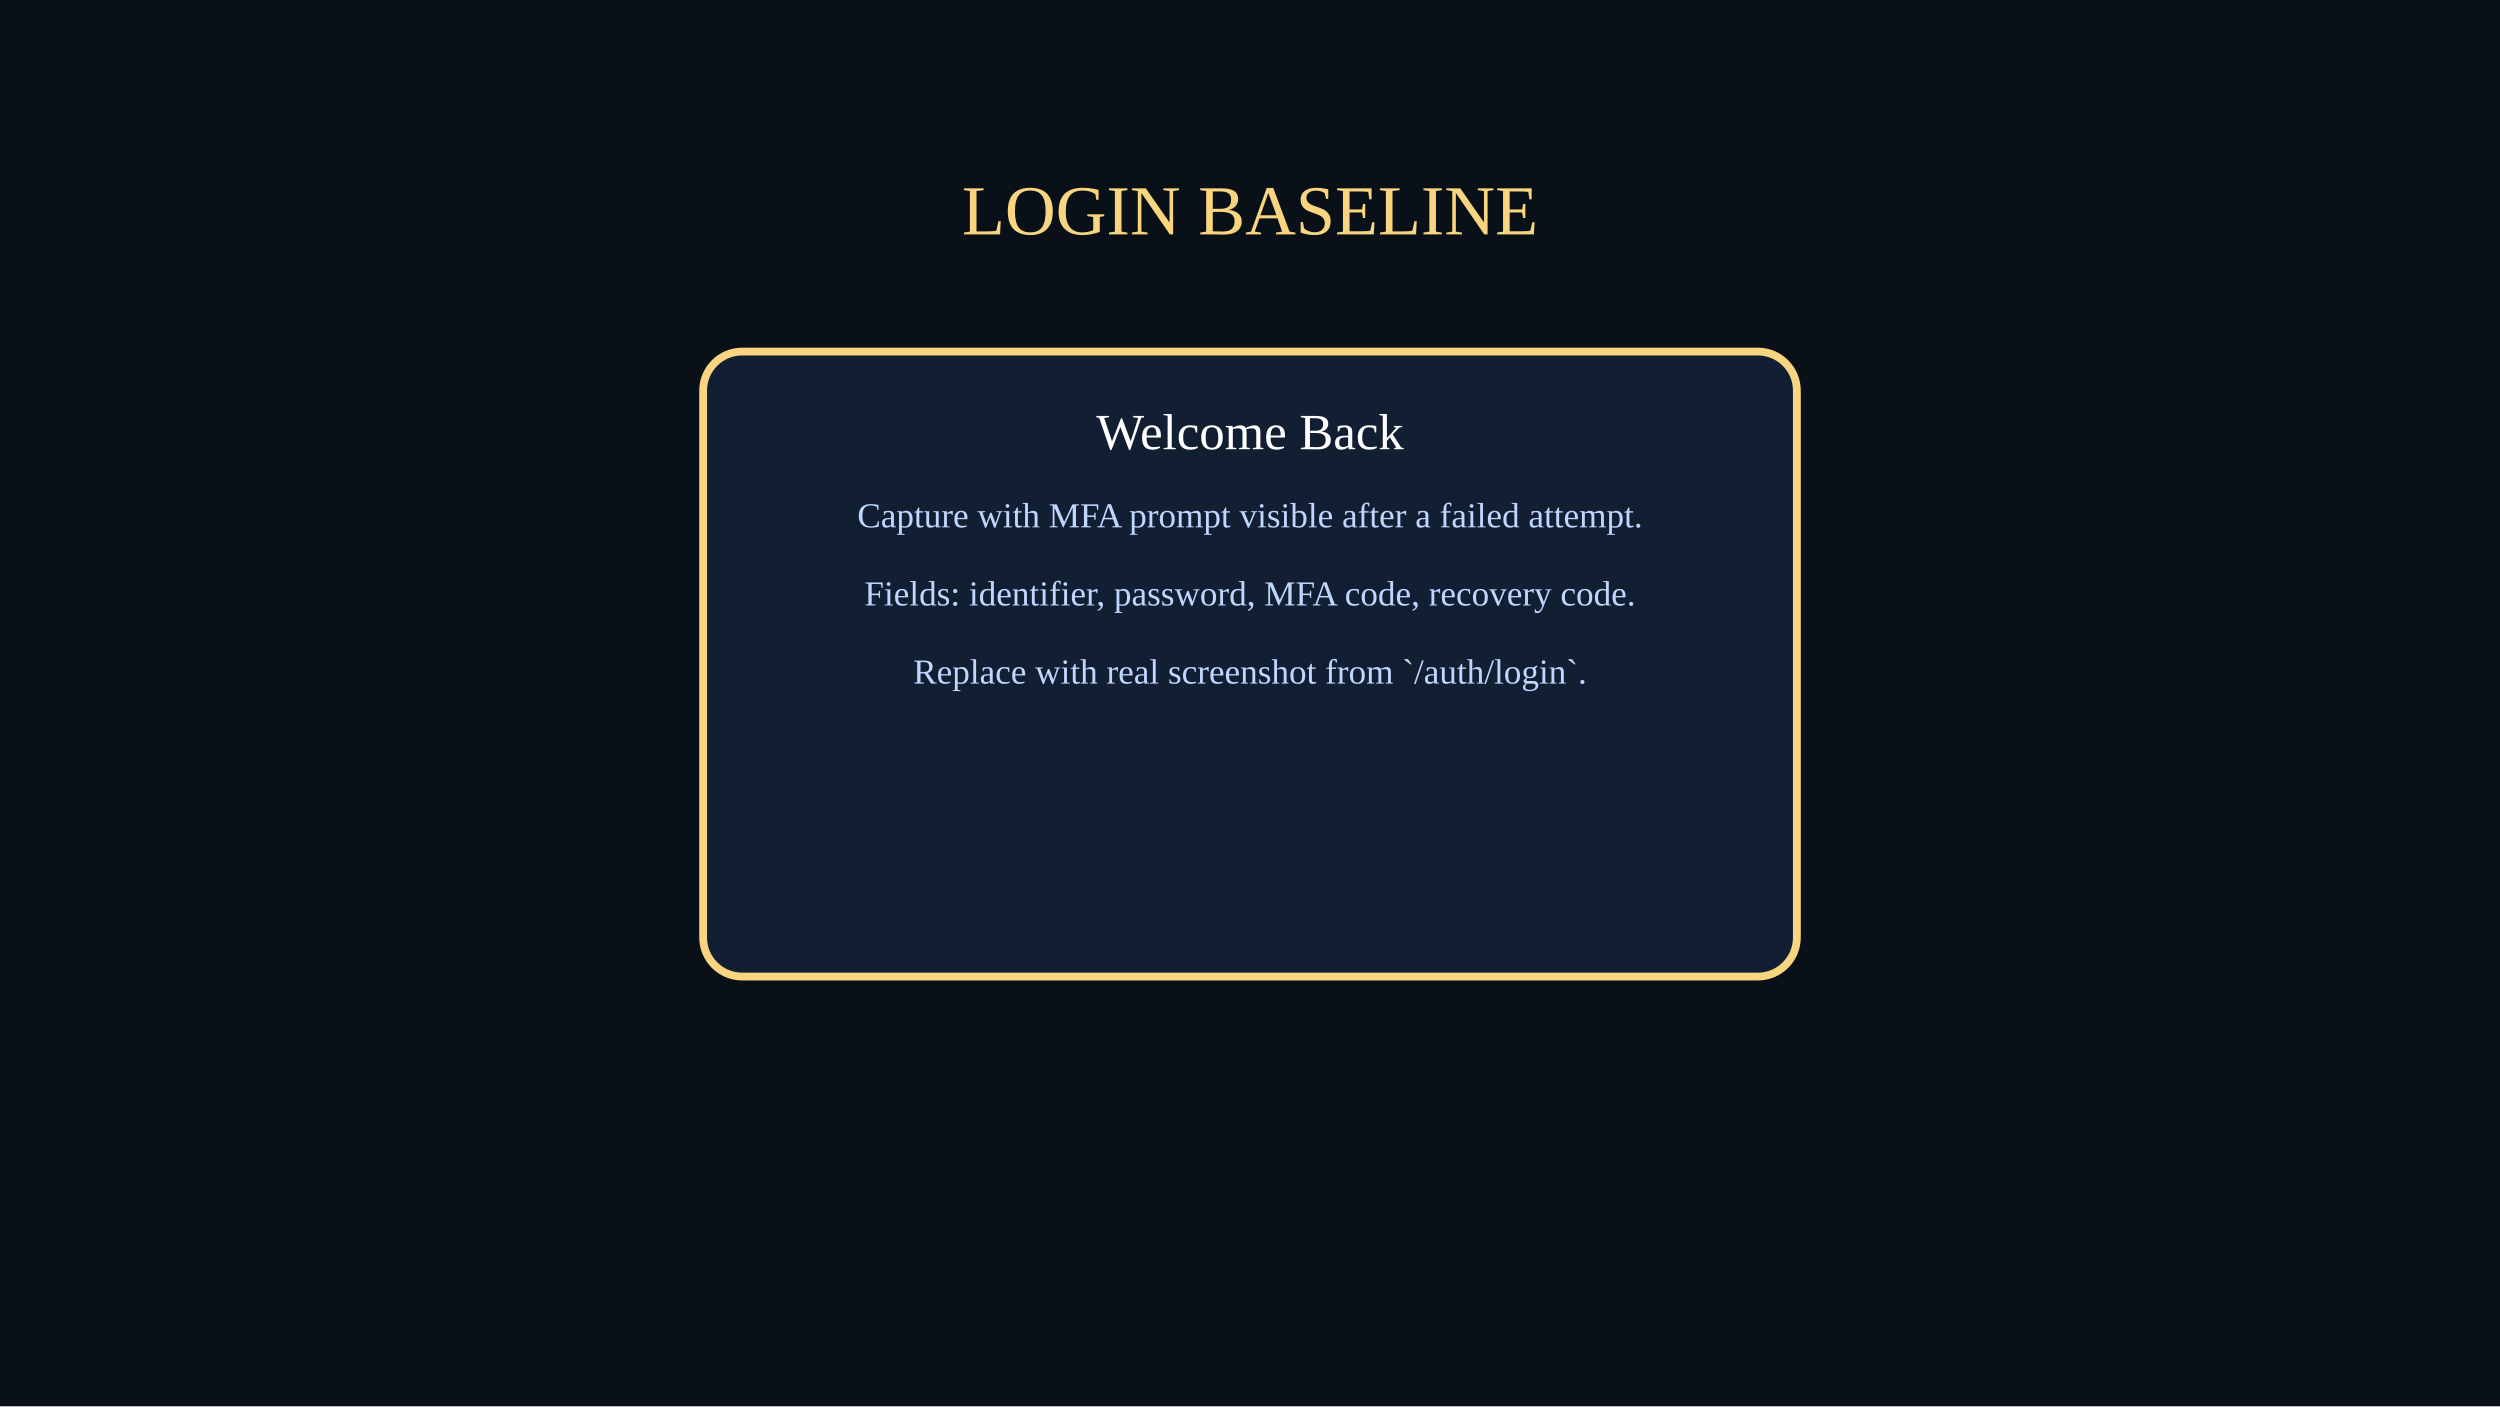
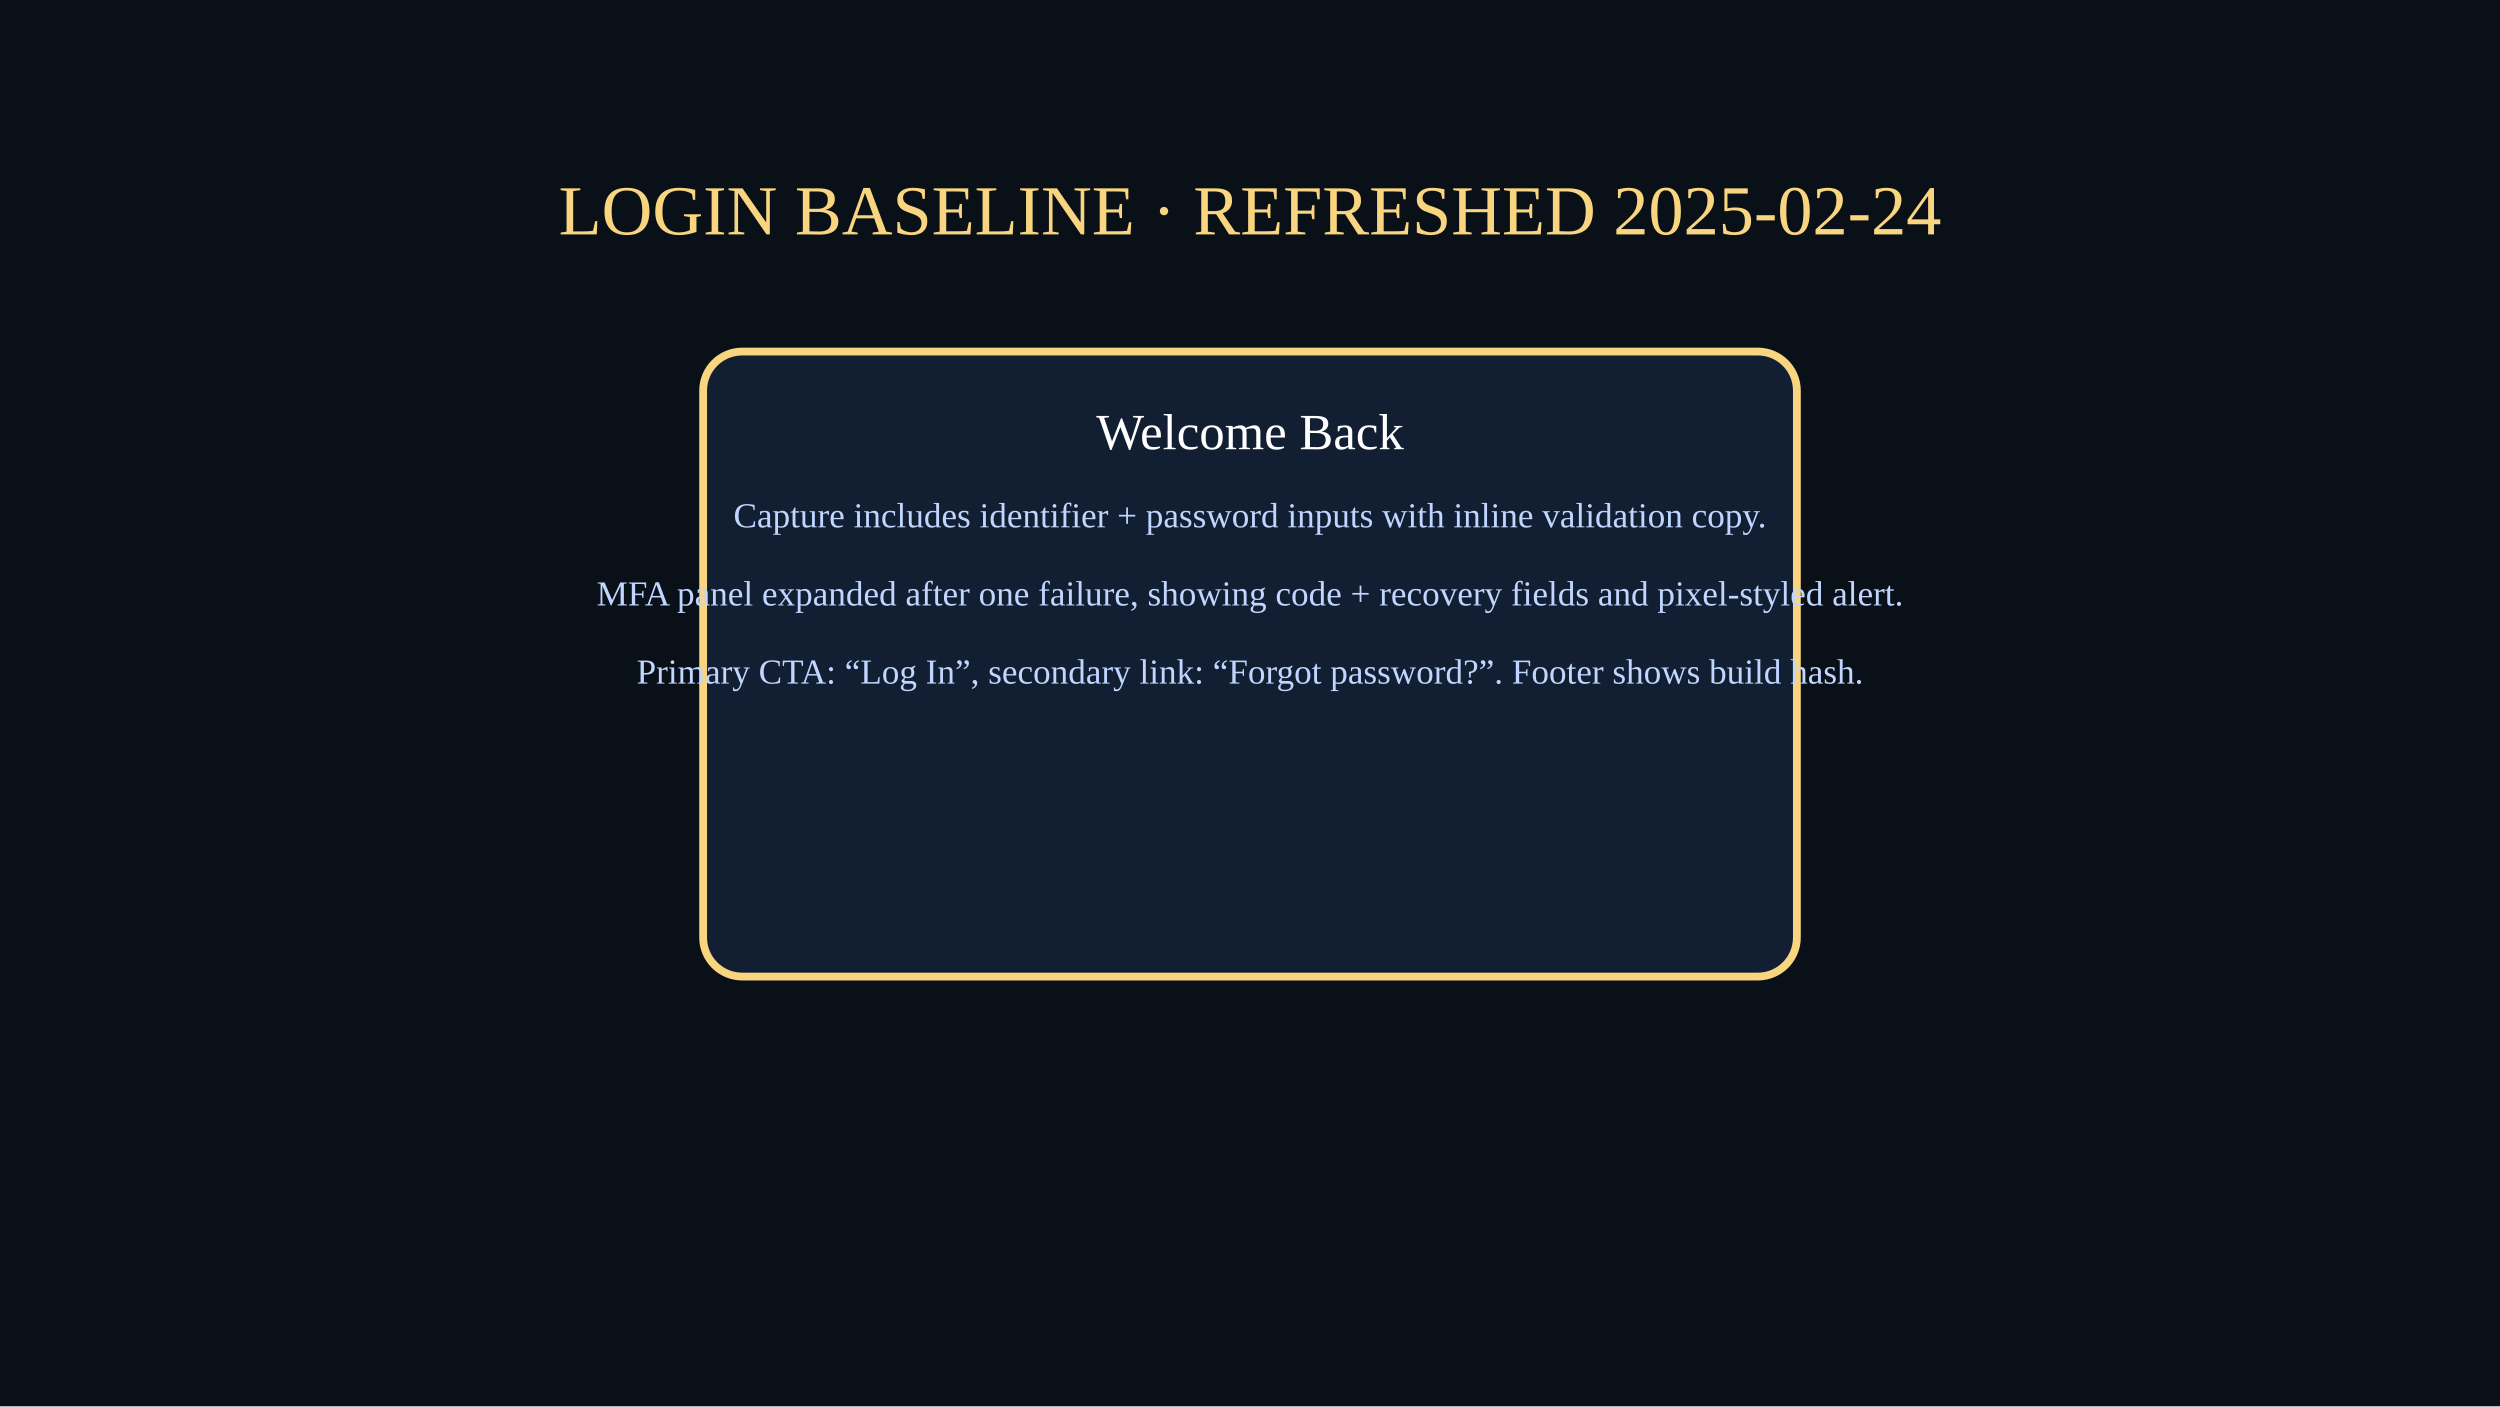
<svg xmlns="http://www.w3.org/2000/svg" width="1280" height="720">
  <rect width="100%" height="100%" fill="#091018" />
-   <text x="640" y="120" font-size="36" text-anchor="middle" fill="#f8d57e">LOGIN BASELINE</text>
+   <text x="640" y="120" font-size="36" text-anchor="middle" fill="#f8d57e">LOGIN BASELINE · REFRESHED 2025-02-24</text>
  <rect x="360" y="180" width="560" height="320" fill="#121f33" stroke="#f8d57e" stroke-width="4" rx="20" />
  <text x="640" y="230" font-size="26" text-anchor="middle" fill="#ffffff">Welcome Back</text>
-   <text x="640" y="270" font-size="18" text-anchor="middle" fill="#c0d6ff">Capture with MFA prompt visible after a failed attempt.</text>
-   <text x="640" y="310" font-size="18" text-anchor="middle" fill="#c0d6ff">Fields: identifier, password, MFA code, recovery code.</text>
-   <text x="640" y="350" font-size="18" text-anchor="middle" fill="#c0d6ff">Replace with real screenshot from `/auth/login`.</text>
+   <text x="640" y="270" font-size="18" text-anchor="middle" fill="#c0d6ff">Capture includes identifier + password inputs with inline validation copy.</text>
+   <text x="640" y="310" font-size="18" text-anchor="middle" fill="#c0d6ff">MFA panel expanded after one failure, showing code + recovery fields and pixel-styled alert.</text>
+   <text x="640" y="350" font-size="18" text-anchor="middle" fill="#c0d6ff">Primary CTA: “Log In”, secondary link: “Forgot password?”. Footer shows build hash.</text>
</svg>
